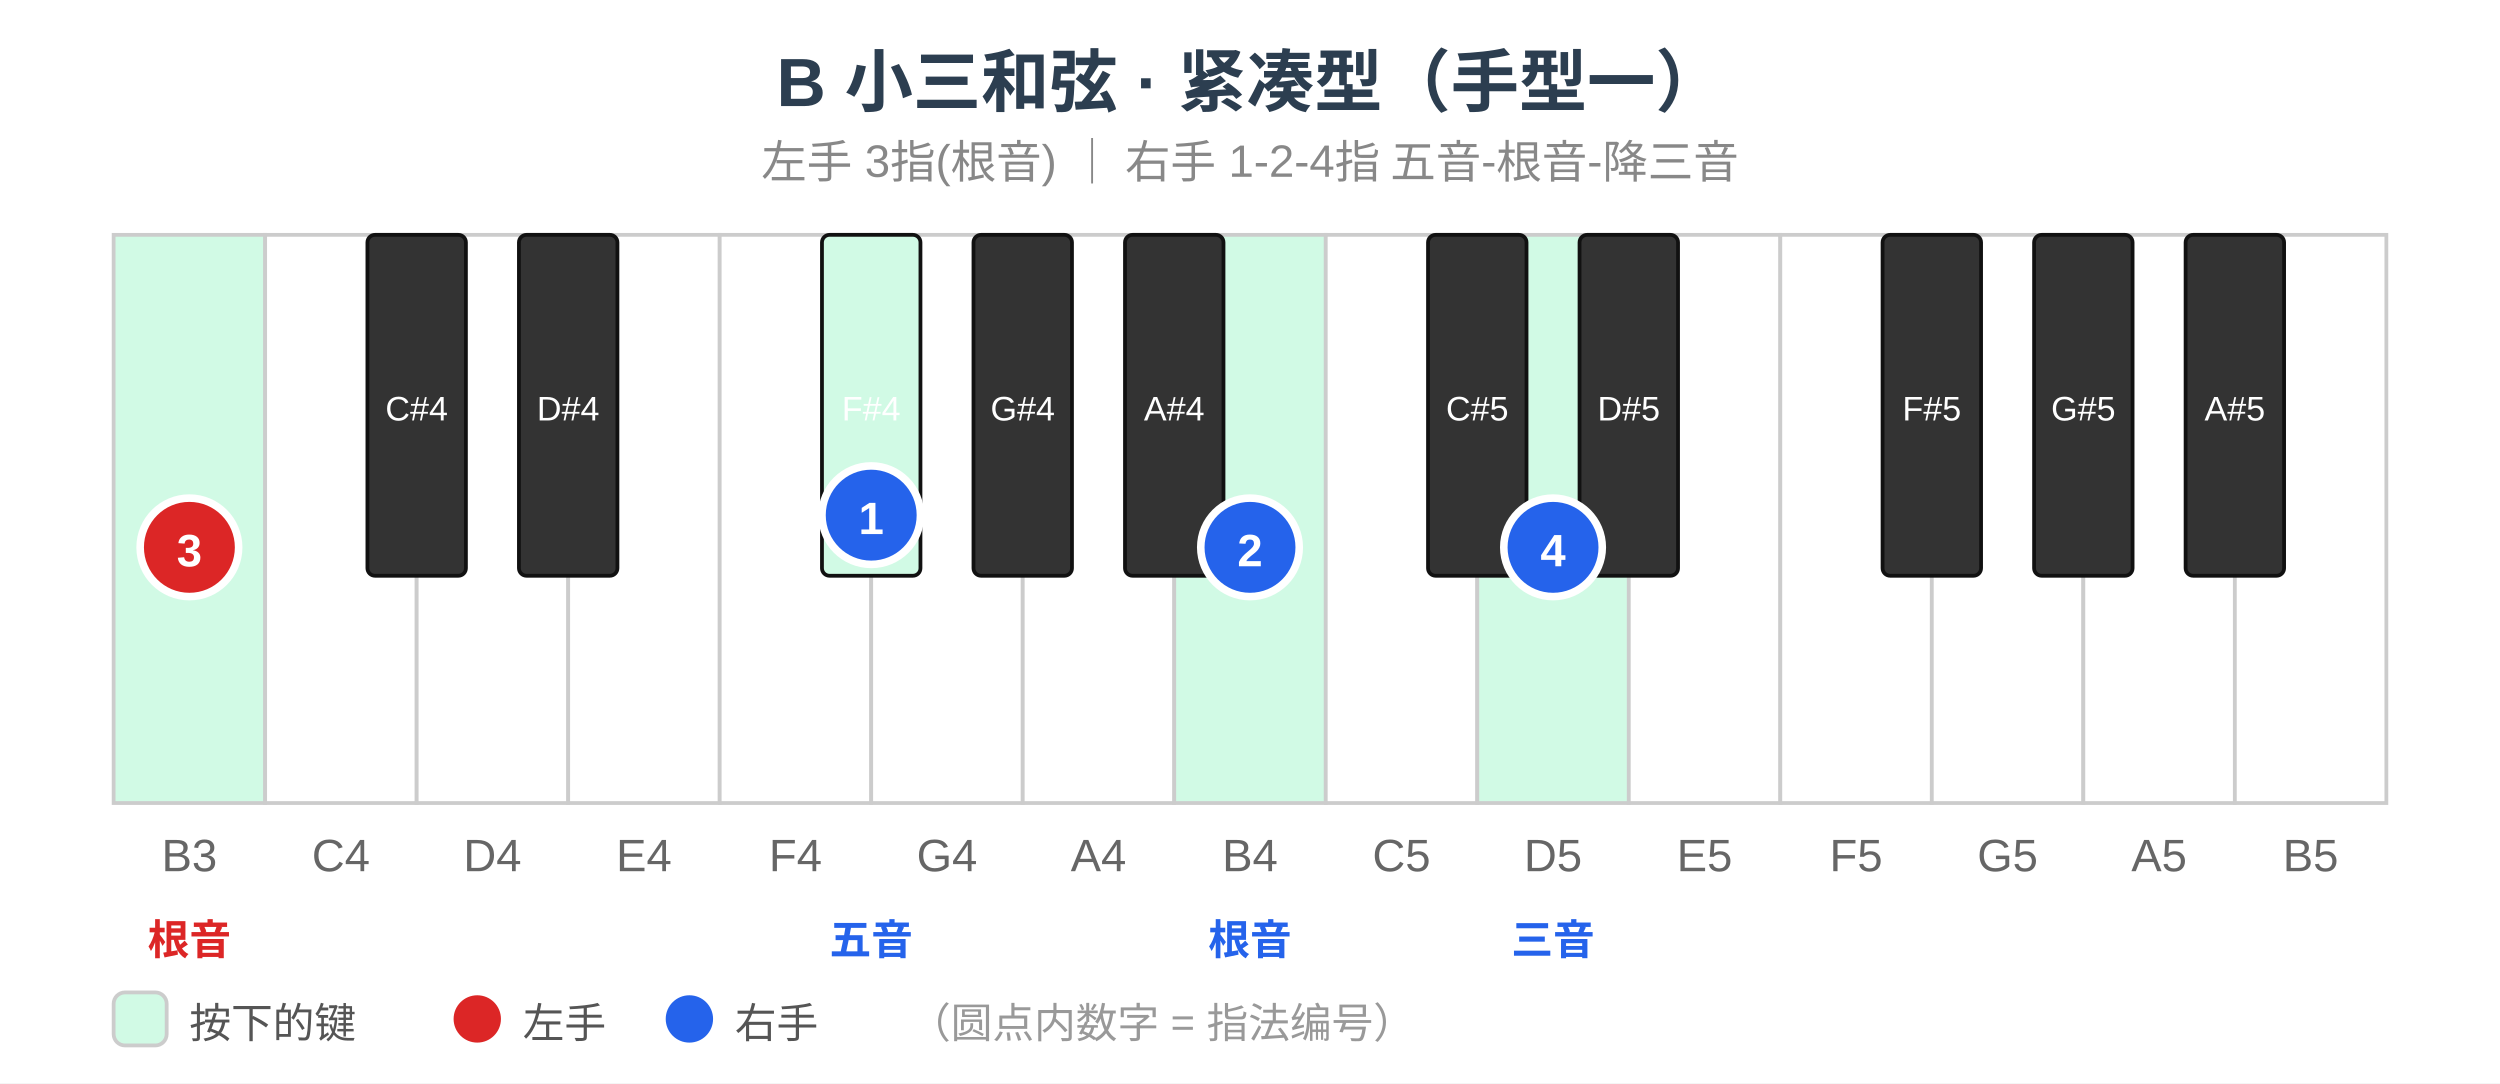
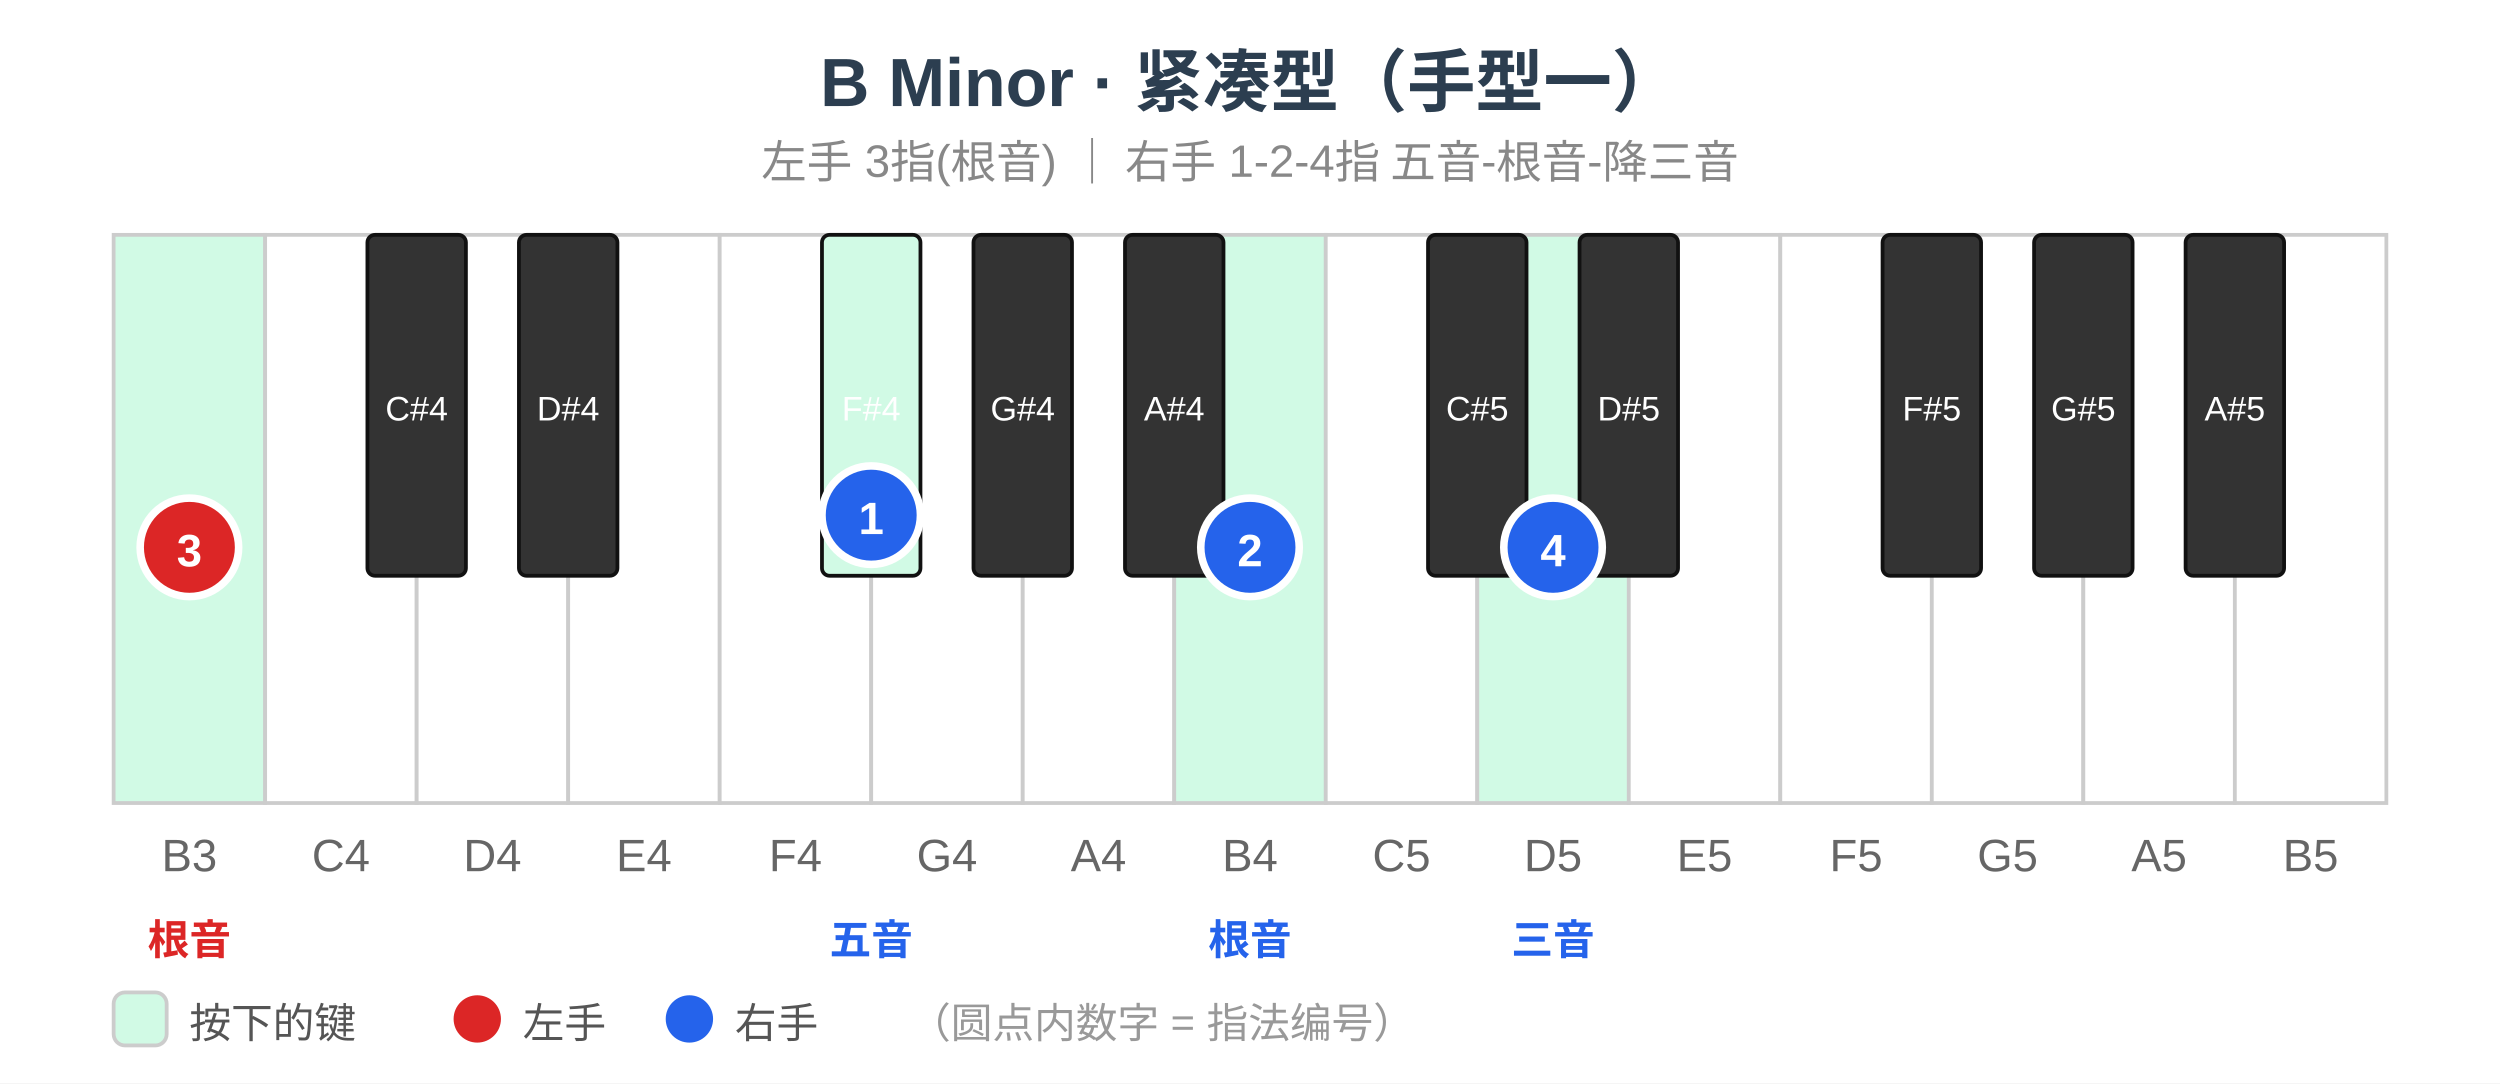
<svg xmlns="http://www.w3.org/2000/svg" viewBox="0 0 660 286" width="660" height="286">
  <rect width="660" height="286" fill="#ffffff" />
-   <text x="330.0" y="28" text-anchor="middle" font-family="Arial,sans-serif" font-size="18" font-weight="bold" fill="#2c3e50">B 小三和弦 · 紧凑型（手型一）</text>
+   <text x="330.0" y="28" text-anchor="middle" font-family="Arial,sans-serif" font-size="18" font-weight="bold" fill="#2c3e50">B Minor · 紧凑型（手型一）</text>
  <text x="330.0" y="47" text-anchor="middle" font-family="Arial,sans-serif" font-size="12" fill="#888">左手 3指(根音) ｜ 右手 1-2-4指 五音-根音-降三音</text>
  <rect x="30.0" y="62" width="40" height="150" fill="#d1fae5" stroke="#ccc" stroke-width="1" />
  <text x="50.0" y="230" text-anchor="middle" font-family="Arial,sans-serif" font-size="12" fill="#666">B3</text>
  <rect x="70.0" y="62" width="40" height="150" fill="white" stroke="#ccc" stroke-width="1" />
  <text x="90.0" y="230" text-anchor="middle" font-family="Arial,sans-serif" font-size="12" fill="#666">C4</text>
  <rect x="110.0" y="62" width="40" height="150" fill="white" stroke="#ccc" stroke-width="1" />
  <text x="130.0" y="230" text-anchor="middle" font-family="Arial,sans-serif" font-size="12" fill="#666">D4</text>
  <rect x="150.0" y="62" width="40" height="150" fill="white" stroke="#ccc" stroke-width="1" />
  <text x="170.0" y="230" text-anchor="middle" font-family="Arial,sans-serif" font-size="12" fill="#666">E4</text>
  <rect x="190.0" y="62" width="40" height="150" fill="white" stroke="#ccc" stroke-width="1" />
  <text x="210.0" y="230" text-anchor="middle" font-family="Arial,sans-serif" font-size="12" fill="#666">F4</text>
  <rect x="230.0" y="62" width="40" height="150" fill="white" stroke="#ccc" stroke-width="1" />
  <text x="250.0" y="230" text-anchor="middle" font-family="Arial,sans-serif" font-size="12" fill="#666">G4</text>
  <rect x="270.0" y="62" width="40" height="150" fill="white" stroke="#ccc" stroke-width="1" />
  <text x="290.0" y="230" text-anchor="middle" font-family="Arial,sans-serif" font-size="12" fill="#666">A4</text>
  <rect x="310.0" y="62" width="40" height="150" fill="#d1fae5" stroke="#ccc" stroke-width="1" />
  <text x="330.0" y="230" text-anchor="middle" font-family="Arial,sans-serif" font-size="12" fill="#666">B4</text>
  <rect x="350.0" y="62" width="40" height="150" fill="white" stroke="#ccc" stroke-width="1" />
  <text x="370.0" y="230" text-anchor="middle" font-family="Arial,sans-serif" font-size="12" fill="#666">C5</text>
  <rect x="390.0" y="62" width="40" height="150" fill="#d1fae5" stroke="#ccc" stroke-width="1" />
  <text x="410.0" y="230" text-anchor="middle" font-family="Arial,sans-serif" font-size="12" fill="#666">D5</text>
  <rect x="430.0" y="62" width="40" height="150" fill="white" stroke="#ccc" stroke-width="1" />
  <text x="450.0" y="230" text-anchor="middle" font-family="Arial,sans-serif" font-size="12" fill="#666">E5</text>
  <rect x="470.0" y="62" width="40" height="150" fill="white" stroke="#ccc" stroke-width="1" />
  <text x="490.0" y="230" text-anchor="middle" font-family="Arial,sans-serif" font-size="12" fill="#666">F5</text>
  <rect x="510.0" y="62" width="40" height="150" fill="white" stroke="#ccc" stroke-width="1" />
  <text x="530.0" y="230" text-anchor="middle" font-family="Arial,sans-serif" font-size="12" fill="#666">G5</text>
  <rect x="550.0" y="62" width="40" height="150" fill="white" stroke="#ccc" stroke-width="1" />
  <text x="570.0" y="230" text-anchor="middle" font-family="Arial,sans-serif" font-size="12" fill="#666">A5</text>
  <rect x="590.0" y="62" width="40" height="150" fill="white" stroke="#ccc" stroke-width="1" />
  <text x="610.0" y="230" text-anchor="middle" font-family="Arial,sans-serif" font-size="12" fill="#666">B5</text>
  <rect x="97.0" y="62" width="26" height="90" fill="#333" stroke="#111" stroke-width="1" rx="2" />
  <text x="110.0" y="111.0" text-anchor="middle" font-family="Arial,sans-serif" font-size="9" fill="#fff">C#4</text>
  <rect x="137.0" y="62" width="26" height="90" fill="#333" stroke="#111" stroke-width="1" rx="2" />
  <text x="150.0" y="111.0" text-anchor="middle" font-family="Arial,sans-serif" font-size="9" fill="#fff">D#4</text>
  <rect x="217.0" y="62" width="26" height="90" fill="#d1fae5" stroke="#111" stroke-width="1" rx="2" />
  <text x="230.0" y="111.0" text-anchor="middle" font-family="Arial,sans-serif" font-size="9" fill="#fff">F#4</text>
  <rect x="257.0" y="62" width="26" height="90" fill="#333" stroke="#111" stroke-width="1" rx="2" />
  <text x="270.0" y="111.0" text-anchor="middle" font-family="Arial,sans-serif" font-size="9" fill="#fff">G#4</text>
  <rect x="297.0" y="62" width="26" height="90" fill="#333" stroke="#111" stroke-width="1" rx="2" />
  <text x="310.0" y="111.0" text-anchor="middle" font-family="Arial,sans-serif" font-size="9" fill="#fff">A#4</text>
  <rect x="377.0" y="62" width="26" height="90" fill="#333" stroke="#111" stroke-width="1" rx="2" />
  <text x="390.0" y="111.0" text-anchor="middle" font-family="Arial,sans-serif" font-size="9" fill="#fff">C#5</text>
  <rect x="417.0" y="62" width="26" height="90" fill="#333" stroke="#111" stroke-width="1" rx="2" />
  <text x="430.0" y="111.0" text-anchor="middle" font-family="Arial,sans-serif" font-size="9" fill="#fff">D#5</text>
  <rect x="497.0" y="62" width="26" height="90" fill="#333" stroke="#111" stroke-width="1" rx="2" />
  <text x="510.0" y="111.0" text-anchor="middle" font-family="Arial,sans-serif" font-size="9" fill="#fff">F#5</text>
  <rect x="537.0" y="62" width="26" height="90" fill="#333" stroke="#111" stroke-width="1" rx="2" />
  <text x="550.0" y="111.0" text-anchor="middle" font-family="Arial,sans-serif" font-size="9" fill="#fff">G#5</text>
  <rect x="577.0" y="62" width="26" height="90" fill="#333" stroke="#111" stroke-width="1" rx="2" />
  <text x="590.0" y="111.0" text-anchor="middle" font-family="Arial,sans-serif" font-size="9" fill="#fff">A#5</text>
  <circle cx="50.0" cy="144.5" r="13" fill="#dc2626" stroke="white" stroke-width="2" />
  <text x="50.0" y="149.5" text-anchor="middle" font-family="Arial,sans-serif" font-size="12" font-weight="bold" fill="white">3</text>
  <text x="50.0" y="252" text-anchor="middle" font-family="Arial,sans-serif" font-size="11" font-weight="bold" fill="#dc2626">根音</text>
  <circle cx="230.0" cy="136.0" r="13" fill="#2563eb" stroke="white" stroke-width="2" />
  <text x="230.0" y="141.0" text-anchor="middle" font-family="Arial,sans-serif" font-size="12" font-weight="bold" fill="white">1</text>
  <text x="230.0" y="252" text-anchor="middle" font-family="Arial,sans-serif" font-size="11" font-weight="bold" fill="#2563eb">五音</text>
  <circle cx="330.0" cy="144.5" r="13" fill="#2563eb" stroke="white" stroke-width="2" />
  <text x="330.0" y="149.5" text-anchor="middle" font-family="Arial,sans-serif" font-size="12" font-weight="bold" fill="white">2</text>
  <text x="330.0" y="252" text-anchor="middle" font-family="Arial,sans-serif" font-size="11" font-weight="bold" fill="#2563eb">根音</text>
  <circle cx="410.0" cy="144.5" r="13" fill="#2563eb" stroke="white" stroke-width="2" />
  <text x="410.0" y="149.5" text-anchor="middle" font-family="Arial,sans-serif" font-size="12" font-weight="bold" fill="white">4</text>
  <text x="410.0" y="252" text-anchor="middle" font-family="Arial,sans-serif" font-size="11" font-weight="bold" fill="#2563eb">三音</text>
  <rect x="30.0" y="262" width="14" height="14" rx="3" fill="#d1fae5" stroke="#ccc" stroke-width="1" />
  <text x="50.0" y="274" font-family="Arial,sans-serif" font-size="11" fill="#555">按下的键</text>
  <circle cx="126.0" cy="269" r="7" fill="#dc2626" stroke="white" stroke-width="1.5" />
  <text x="138.0" y="274" font-family="Arial,sans-serif" font-size="11" fill="#555">左手</text>
  <circle cx="182.0" cy="269" r="7" fill="#2563eb" stroke="white" stroke-width="1.5" />
  <text x="194.0" y="274" font-family="Arial,sans-serif" font-size="11" fill="#555">右手</text>
  <text x="240.0" y="274" font-family="Arial,sans-serif" font-size="11" fill="#999">（圆点内数字 = 指法编号）</text>
</svg>
